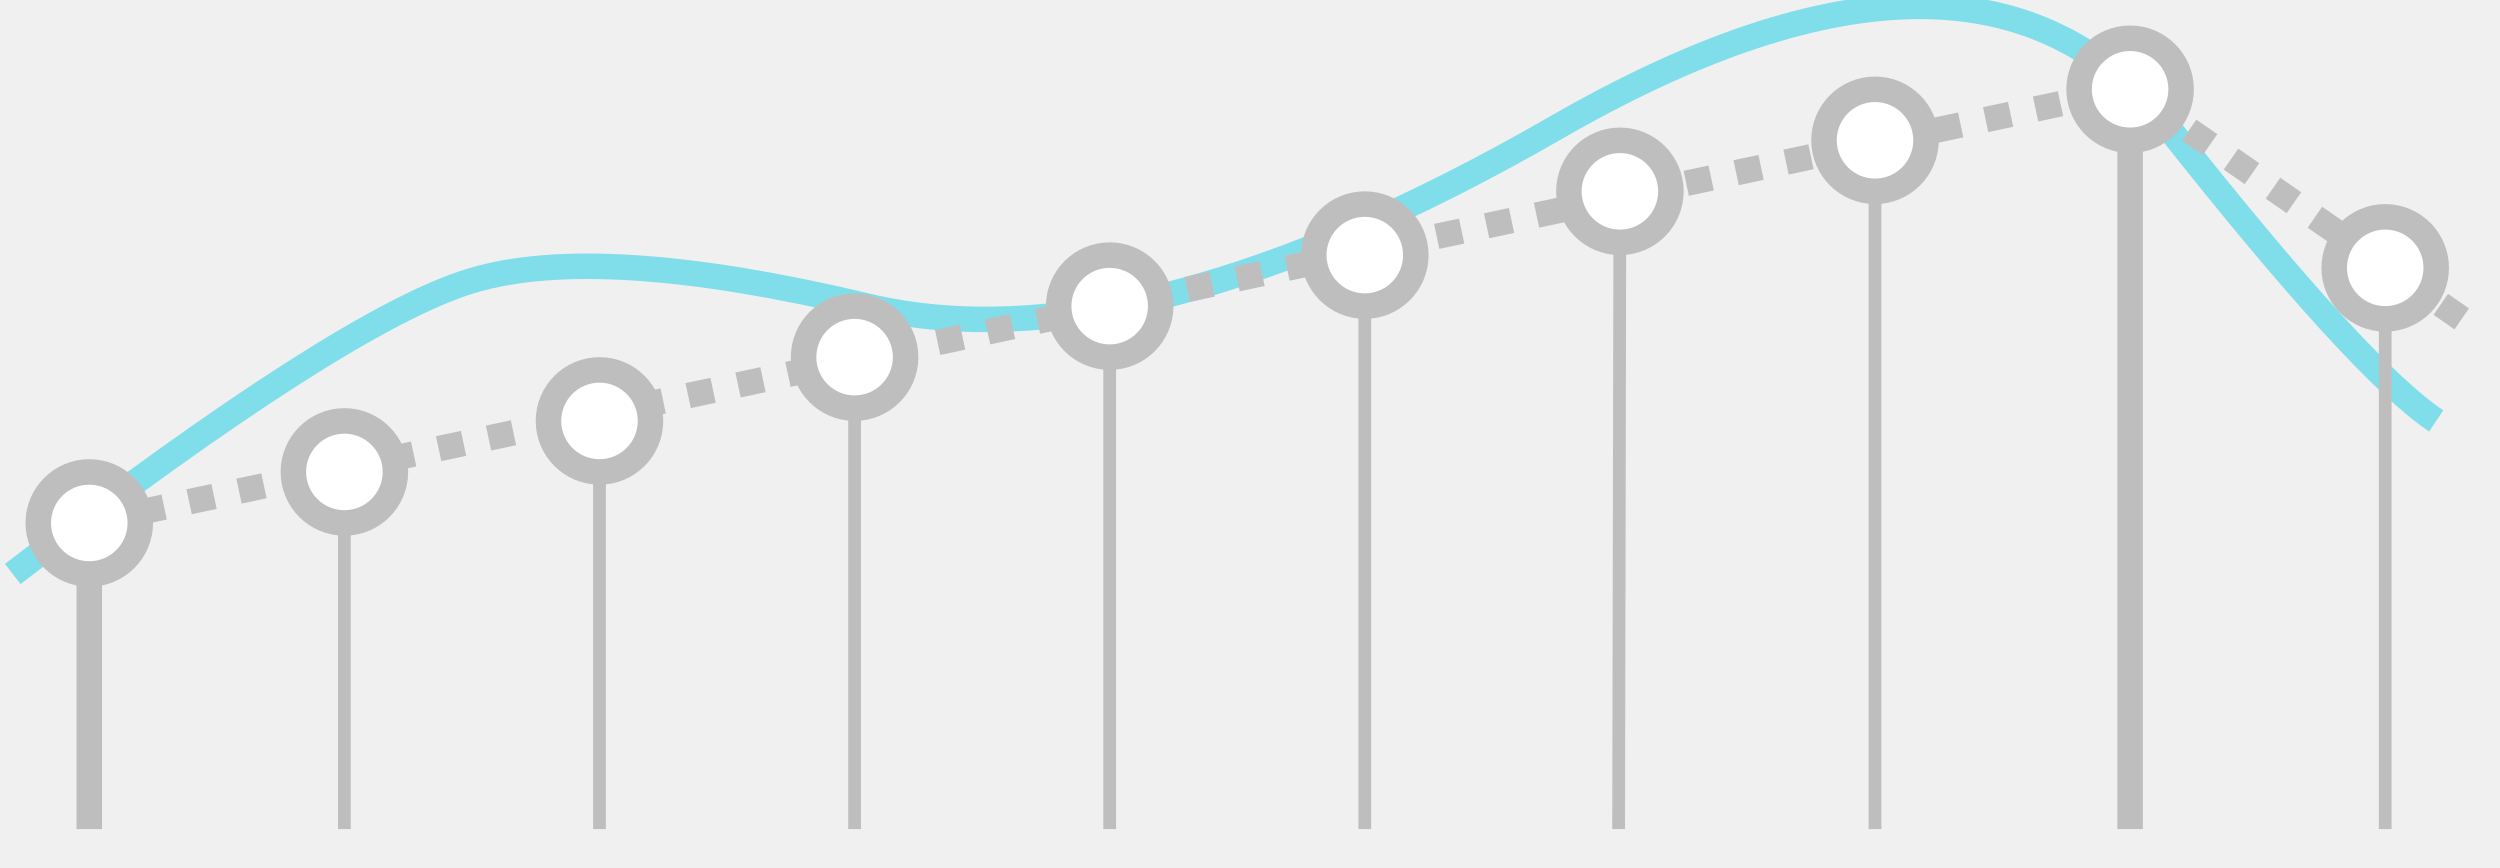
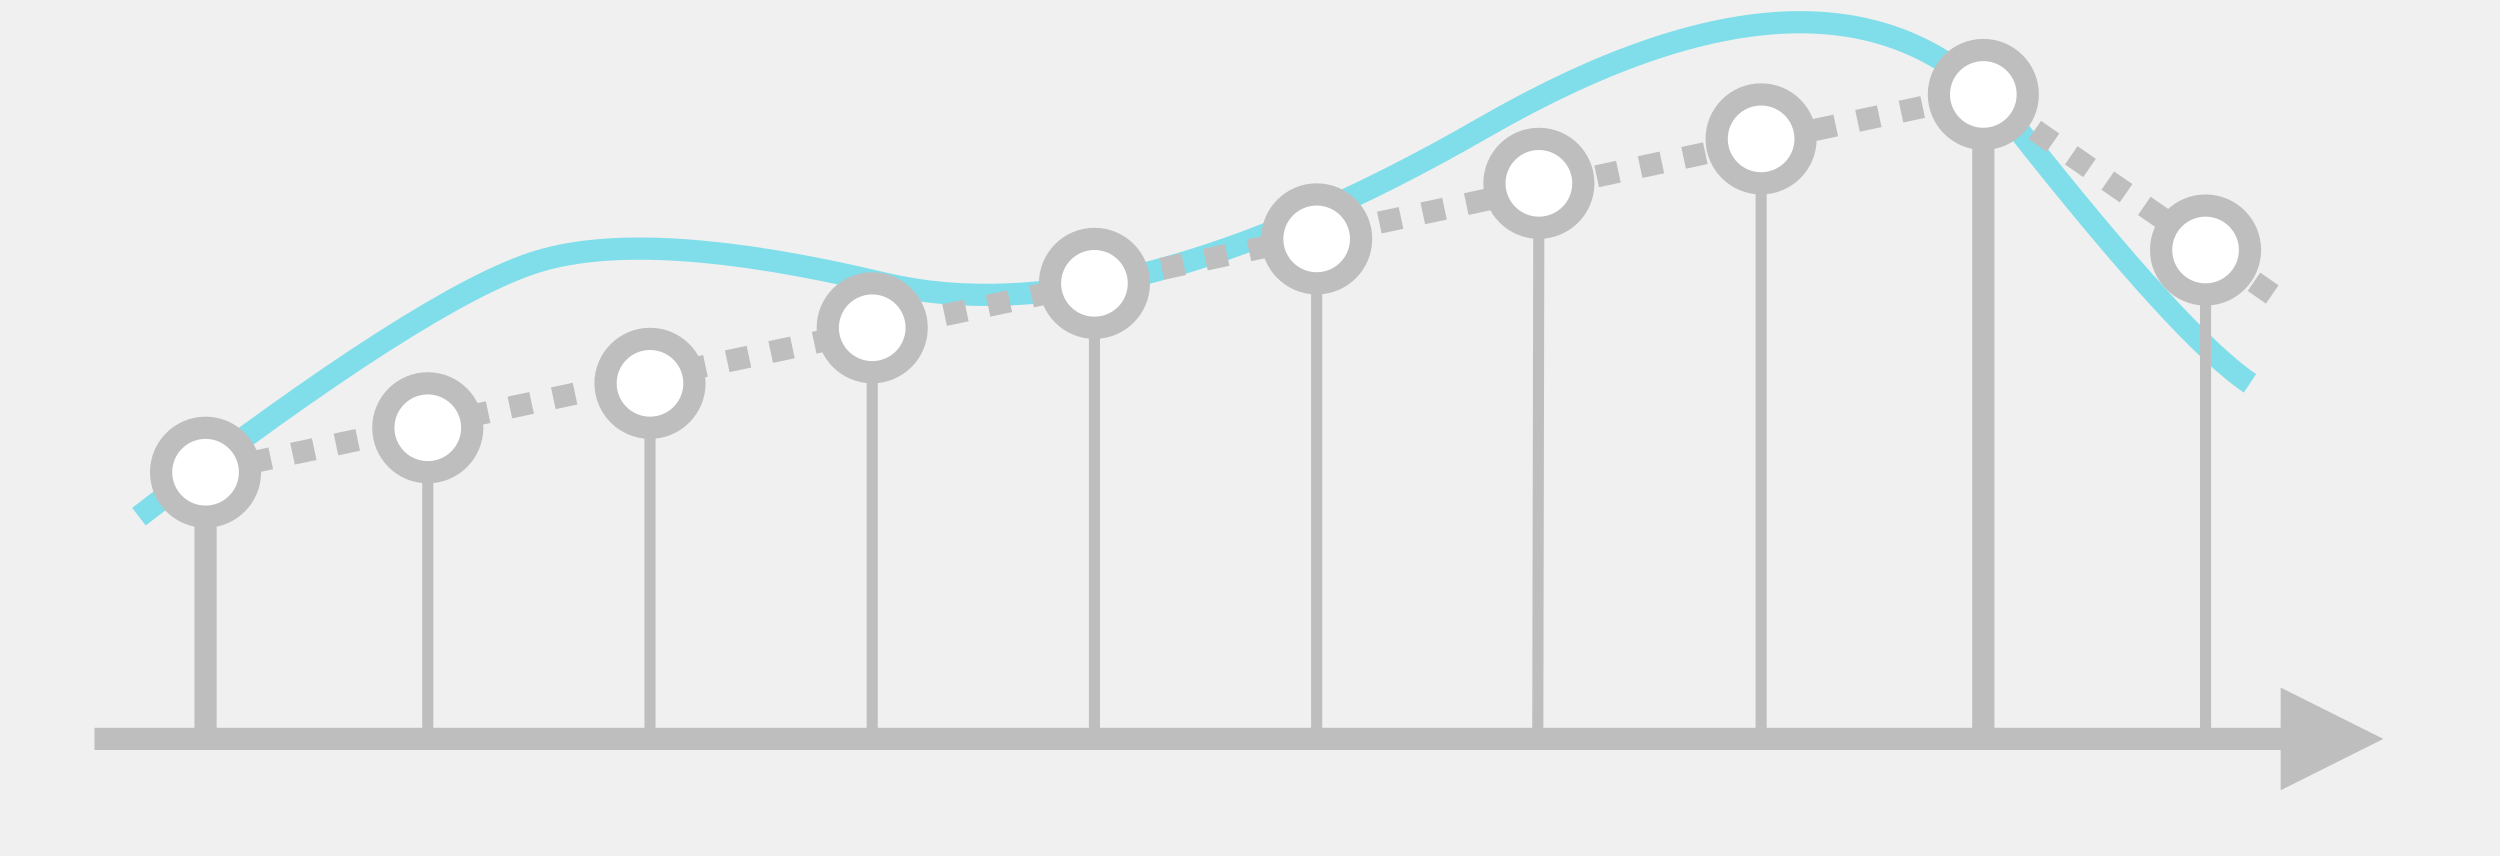
- <svg xmlns="http://www.w3.org/2000/svg" version="1.1" width="98px" height="34px" viewBox="-0.5 -0.5 98 34" content="&lt;mxfile host=&quot;app.diagrams.net&quot; modified=&quot;2022-05-24T11:40:34.438Z&quot; agent=&quot;5.0 (Windows NT 10.0; Win64; x64) AppleWebKit/537.36 (KHTML, like Gecko) Chrome/101.0.495.67 Safari/537.36&quot; version=&quot;18.1.1&quot; etag=&quot;4FUOy52DUqla0Zgxqu1-&quot; type=&quot;google&quot;&gt;&lt;diagram id=&quot;RMjMxjUxj8bX4mUzuN3X&quot;&gt;7VpLb6MwEP41XCtsA4Fj8+juZaVKPWx79AYnoCU4cpzX/vo1wQ5gSkLZ4IZqEymKh2Gwv/nGnrGx0GR1+MbwOvpBQ5JY0A4PFppaEDp2IH4zwTEXQHuUC5YsDnMRKAQv8R8ihbaUbuOQbCqKnNKEx+uqcE7TlMx5RYYZo/uq2oIm1aeu8ZLUBC9znNSlP+OQR7nUh6NC/p3Ey0g9GXhywCuslOVINhEO6b4kQjMLTRilPP+3OkxIkmGncMnve2q4eu4YIylvcwPMb9jhZCvHJvvFj2qw8y3bkUwdWGhM0vAxA1A0U5oKjXHEV4m8yOg2DU+qdq76FCeJbG04o7/JhCaUncwi357OZo/iSv5AEtYgL8YAzsgIRhG6Ipwdhcq+wN6VeEYl2JWMkQTzeFc1jyUFlmdz5yc801g8GNqSrcCVblVkHdlVExu6ZXMi7ypjrRmCLqwa8pyqIY7ZkvCaIQE4PpbU1pnC5kKHVQfPz7Ev9gv4mr4ccOM4bKDZh5f1kVPVd9BlfSe4ZF/8yRFRrRInCtGJ5+9zHl3nfJ3mId5E5ygocT6TP2POCUtPkgwcxXY1N7wXG6K3r1njwRHoSMHbSeAC1Z4eyurTY7n1TFgsxkxYU3yNZ9m3Ob5yssmZ695CztMZ7HcMOVunttcq5DqwyunCqsbJs06gmoN/kew7hAlU96bfcQK9SovbedPtwZsfCM678Z3I1W7ju5ohF/XlO6+F75JE5IqZz/ZRzMnLGs+zK3uRrVb9iDfrPIFcxIfMneOFSGmUI0OywNuEt3DwjjBODh91sboh8PX1+UHys0QCp84Bp9nbFXgvYDn6/LVywMGjOK4lYjcIHq0vtwse/4sFjyg0qtCp5LL30Am+GJLA1ZD0PENIqrK/l9xKJNyDnmRq1ZunLaytsyvdkL7U326SAcBUbAhPPp0+vUfHSI8OaCo64P/oaF6Cob5yuh2XYBA8BK5dfFxjwdJmv2JIC4mYaTSfIFOh0meRnocKOcT8tdJ6k/dm/4sdnaxxtDpmuDlprXK1cz8Rp2+5dF2PaoZ6DLE25f7A1iNPX48cU0FmrP42B6avz1iBsQoctCnBhwUntHU4XXNwGitwzcEJdTiBKTCN1bjmwHR0ME1VufAzq9wuaYt1PTlRC+vdZCcg0JKKUddqWT9k7S87gW2q5d6IUZxUuuVzymuHlA3kKJ86gntLXWvk6HzYoaWuyO6PHJ9Z/fdJjtGdkeO8C/nP5NAMIdAfOTq96jAActzbCwsiwm9EDm2/CsH+yNH/ZsiA9w3dWzlUN6SfAXZ2qGgW7wnm6sXLlmj2Fw==&lt;/diagram&gt;&lt;/mxfile&gt;">
+ <svg xmlns="http://www.w3.org/2000/svg" version="1.1" width="225px" height="77px" viewBox="-0.5 -0.5 225 77">
  <defs />
  <g>
-     <path d="M 0 22 Q 13 12 18 10.5 Q 23 9 33.5 11.5 Q 44 14 60.5 4.5 Q 77 -5 84.5 4.5 Q 92 14 95 16" fill="none" stroke="#80deea" stroke-miterlimit="10" pointer-events="stroke" />
-     <path d="M 3 20 L 82.74 3.04" fill="none" stroke="#bebebe" stroke-miterlimit="10" stroke-dasharray="1 1" pointer-events="stroke" />
-     <path d="M 3 32 L 3 20" fill="none" stroke="#bebebe" stroke-miterlimit="10" pointer-events="stroke" />
-     <path d="M 83 32 L 83 5" fill="none" stroke="#bebebe" stroke-miterlimit="10" pointer-events="stroke" />
-     <ellipse cx="43" cy="11.5" rx="2" ry="2" fill="rgb(255, 255, 255)" stroke="#bebebe" pointer-events="all" />
-     <path d="M 96 12 L 83 3" fill="none" stroke="#bebebe" stroke-miterlimit="10" stroke-dasharray="1 1" pointer-events="stroke" />
-     <ellipse cx="83" cy="3" rx="2" ry="2" fill="rgb(255, 255, 255)" stroke="#bebebe" pointer-events="all" />
-     <ellipse cx="3" cy="20" rx="2" ry="2" fill="rgb(255, 255, 255)" stroke="#bebebe" pointer-events="all" />
-     <path d="M 23 15 L 23 32" fill="none" stroke="#bebebe" stroke-width="0.5" stroke-miterlimit="10" pointer-events="stroke" />
-     <ellipse cx="23" cy="16" rx="2" ry="2" fill="#ffffff" stroke="#bebebe" pointer-events="all" />
-     <path d="M 63 7 L 62.95 32" fill="none" stroke="#bebebe" stroke-width="0.5" stroke-miterlimit="10" pointer-events="stroke" />
-     <ellipse cx="63" cy="7" rx="2" ry="2" fill="rgb(255, 255, 255)" stroke="#bebebe" pointer-events="all" />
-     <path d="M 43 13.5 L 43 32" fill="none" stroke="#bebebe" stroke-width="0.5" stroke-miterlimit="10" pointer-events="stroke" />
-     <ellipse cx="13" cy="18" rx="2" ry="2" fill="#ffffff" stroke="#bebebe" pointer-events="all" />
-     <ellipse cx="33" cy="13.5" rx="2" ry="2" fill="#ffffff" stroke="#bebebe" pointer-events="all" />
-     <ellipse cx="53" cy="9.5" rx="2" ry="2" fill="#ffffff" stroke="#bebebe" pointer-events="all" />
-     <ellipse cx="73" cy="5" rx="2" ry="2" fill="#ffffff" stroke="#bebebe" pointer-events="all" />
-     <ellipse cx="93" cy="10" rx="2" ry="2" fill="#ffffff" stroke="#bebebe" pointer-events="all" />
-     <path d="M 13 20 L 13 32" fill="none" stroke="#bebebe" stroke-width="0.5" stroke-miterlimit="10" pointer-events="stroke" />
-     <path d="M 33 32 L 33 15.5" fill="none" stroke="#bebebe" stroke-width="0.5" stroke-miterlimit="10" pointer-events="stroke" />
-     <path d="M 53 32 L 53 11.5" fill="none" stroke="#bebebe" stroke-width="0.5" stroke-miterlimit="10" pointer-events="stroke" />
-     <path d="M 73 32 L 73 7" fill="none" stroke="#bebebe" stroke-width="0.5" stroke-miterlimit="10" pointer-events="stroke" />
-     <path d="M 93 32 L 93 12" fill="none" stroke="#bebebe" stroke-width="0.5" stroke-miterlimit="10" pointer-events="stroke" />
+     <path d="M 12 46 Q 38 26 48 23 Q 58 20 79 25 Q 100 30 133 11 Q 166 -8 181 11 Q 196 30 202 34" fill="none" stroke="#80deea" stroke-width="2" stroke-miterlimit="10" pointer-events="stroke" />
+     <path d="M 18 42 L 177.47 8.08" fill="none" stroke="#bebebe" stroke-width="2" stroke-miterlimit="10" stroke-dasharray="2 2" pointer-events="stroke" />
+     <path d="M 18 66 L 18 42" fill="none" stroke="#bebebe" stroke-width="2" stroke-miterlimit="10" pointer-events="stroke" />
+     <path d="M 178 66 L 178 12" fill="none" stroke="#bebebe" stroke-width="2" stroke-miterlimit="10" pointer-events="stroke" />
+     <ellipse cx="98" cy="25" rx="4" ry="4" fill="rgb(255, 255, 255)" stroke="#bebebe" stroke-width="2" pointer-events="all" />
+     <path d="M 204 26 L 178 8" fill="none" stroke="#bebebe" stroke-width="2" stroke-miterlimit="10" stroke-dasharray="2 2" pointer-events="stroke" />
+     <ellipse cx="178" cy="8" rx="4" ry="4" fill="rgb(255, 255, 255)" stroke="#bebebe" stroke-width="2" pointer-events="all" />
+     <ellipse cx="18" cy="42" rx="4" ry="4" fill="rgb(255, 255, 255)" stroke="#bebebe" stroke-width="2" pointer-events="all" />
+     <path d="M 58 32 L 58 66" fill="none" stroke="#bebebe" stroke-miterlimit="10" pointer-events="stroke" />
+     <ellipse cx="58" cy="34" rx="4" ry="4" fill="#ffffff" stroke="#bebebe" stroke-width="2" pointer-events="all" />
+     <path d="M 138 16 L 137.9 66" fill="none" stroke="#bebebe" stroke-miterlimit="10" pointer-events="stroke" />
+     <ellipse cx="138" cy="16" rx="4" ry="4" fill="rgb(255, 255, 255)" stroke="#bebebe" stroke-width="2" pointer-events="all" />
+     <path d="M 98 29 L 98 66" fill="none" stroke="#bebebe" stroke-miterlimit="10" pointer-events="stroke" />
+     <ellipse cx="38" cy="38" rx="4" ry="4" fill="#ffffff" stroke="#bebebe" stroke-width="2" pointer-events="all" />
+     <ellipse cx="78" cy="29" rx="4" ry="4" fill="#ffffff" stroke="#bebebe" stroke-width="2" pointer-events="all" />
+     <ellipse cx="118" cy="21" rx="4" ry="4" fill="#ffffff" stroke="#bebebe" stroke-width="2" pointer-events="all" />
+     <ellipse cx="158" cy="12" rx="4" ry="4" fill="#ffffff" stroke="#bebebe" stroke-width="2" pointer-events="all" />
+     <ellipse cx="198" cy="22" rx="4" ry="4" fill="#ffffff" stroke="#bebebe" stroke-width="2" pointer-events="all" />
+     <path d="M 38 42 L 38 66" fill="none" stroke="#bebebe" stroke-miterlimit="10" pointer-events="stroke" />
+     <path d="M 78 66 L 78 33" fill="none" stroke="#bebebe" stroke-miterlimit="10" pointer-events="stroke" />
+     <path d="M 118 66 L 118 25" fill="none" stroke="#bebebe" stroke-miterlimit="10" pointer-events="stroke" />
+     <path d="M 158 66 L 158 16" fill="none" stroke="#bebebe" stroke-miterlimit="10" pointer-events="stroke" />
+     <path d="M 198 66 L 198 26" fill="none" stroke="#bebebe" stroke-miterlimit="10" pointer-events="stroke" />
+     <path d="M 205.76 66 L 10 66 L 8 66" fill="none" stroke="#bebebe" stroke-width="2" stroke-miterlimit="10" pointer-events="stroke" />
+     <path d="M 211.76 66 L 205.76 69 L 205.76 63 Z" fill="#bebebe" stroke="#bebebe" stroke-width="2" stroke-miterlimit="10" pointer-events="all" />
  </g>
</svg>
